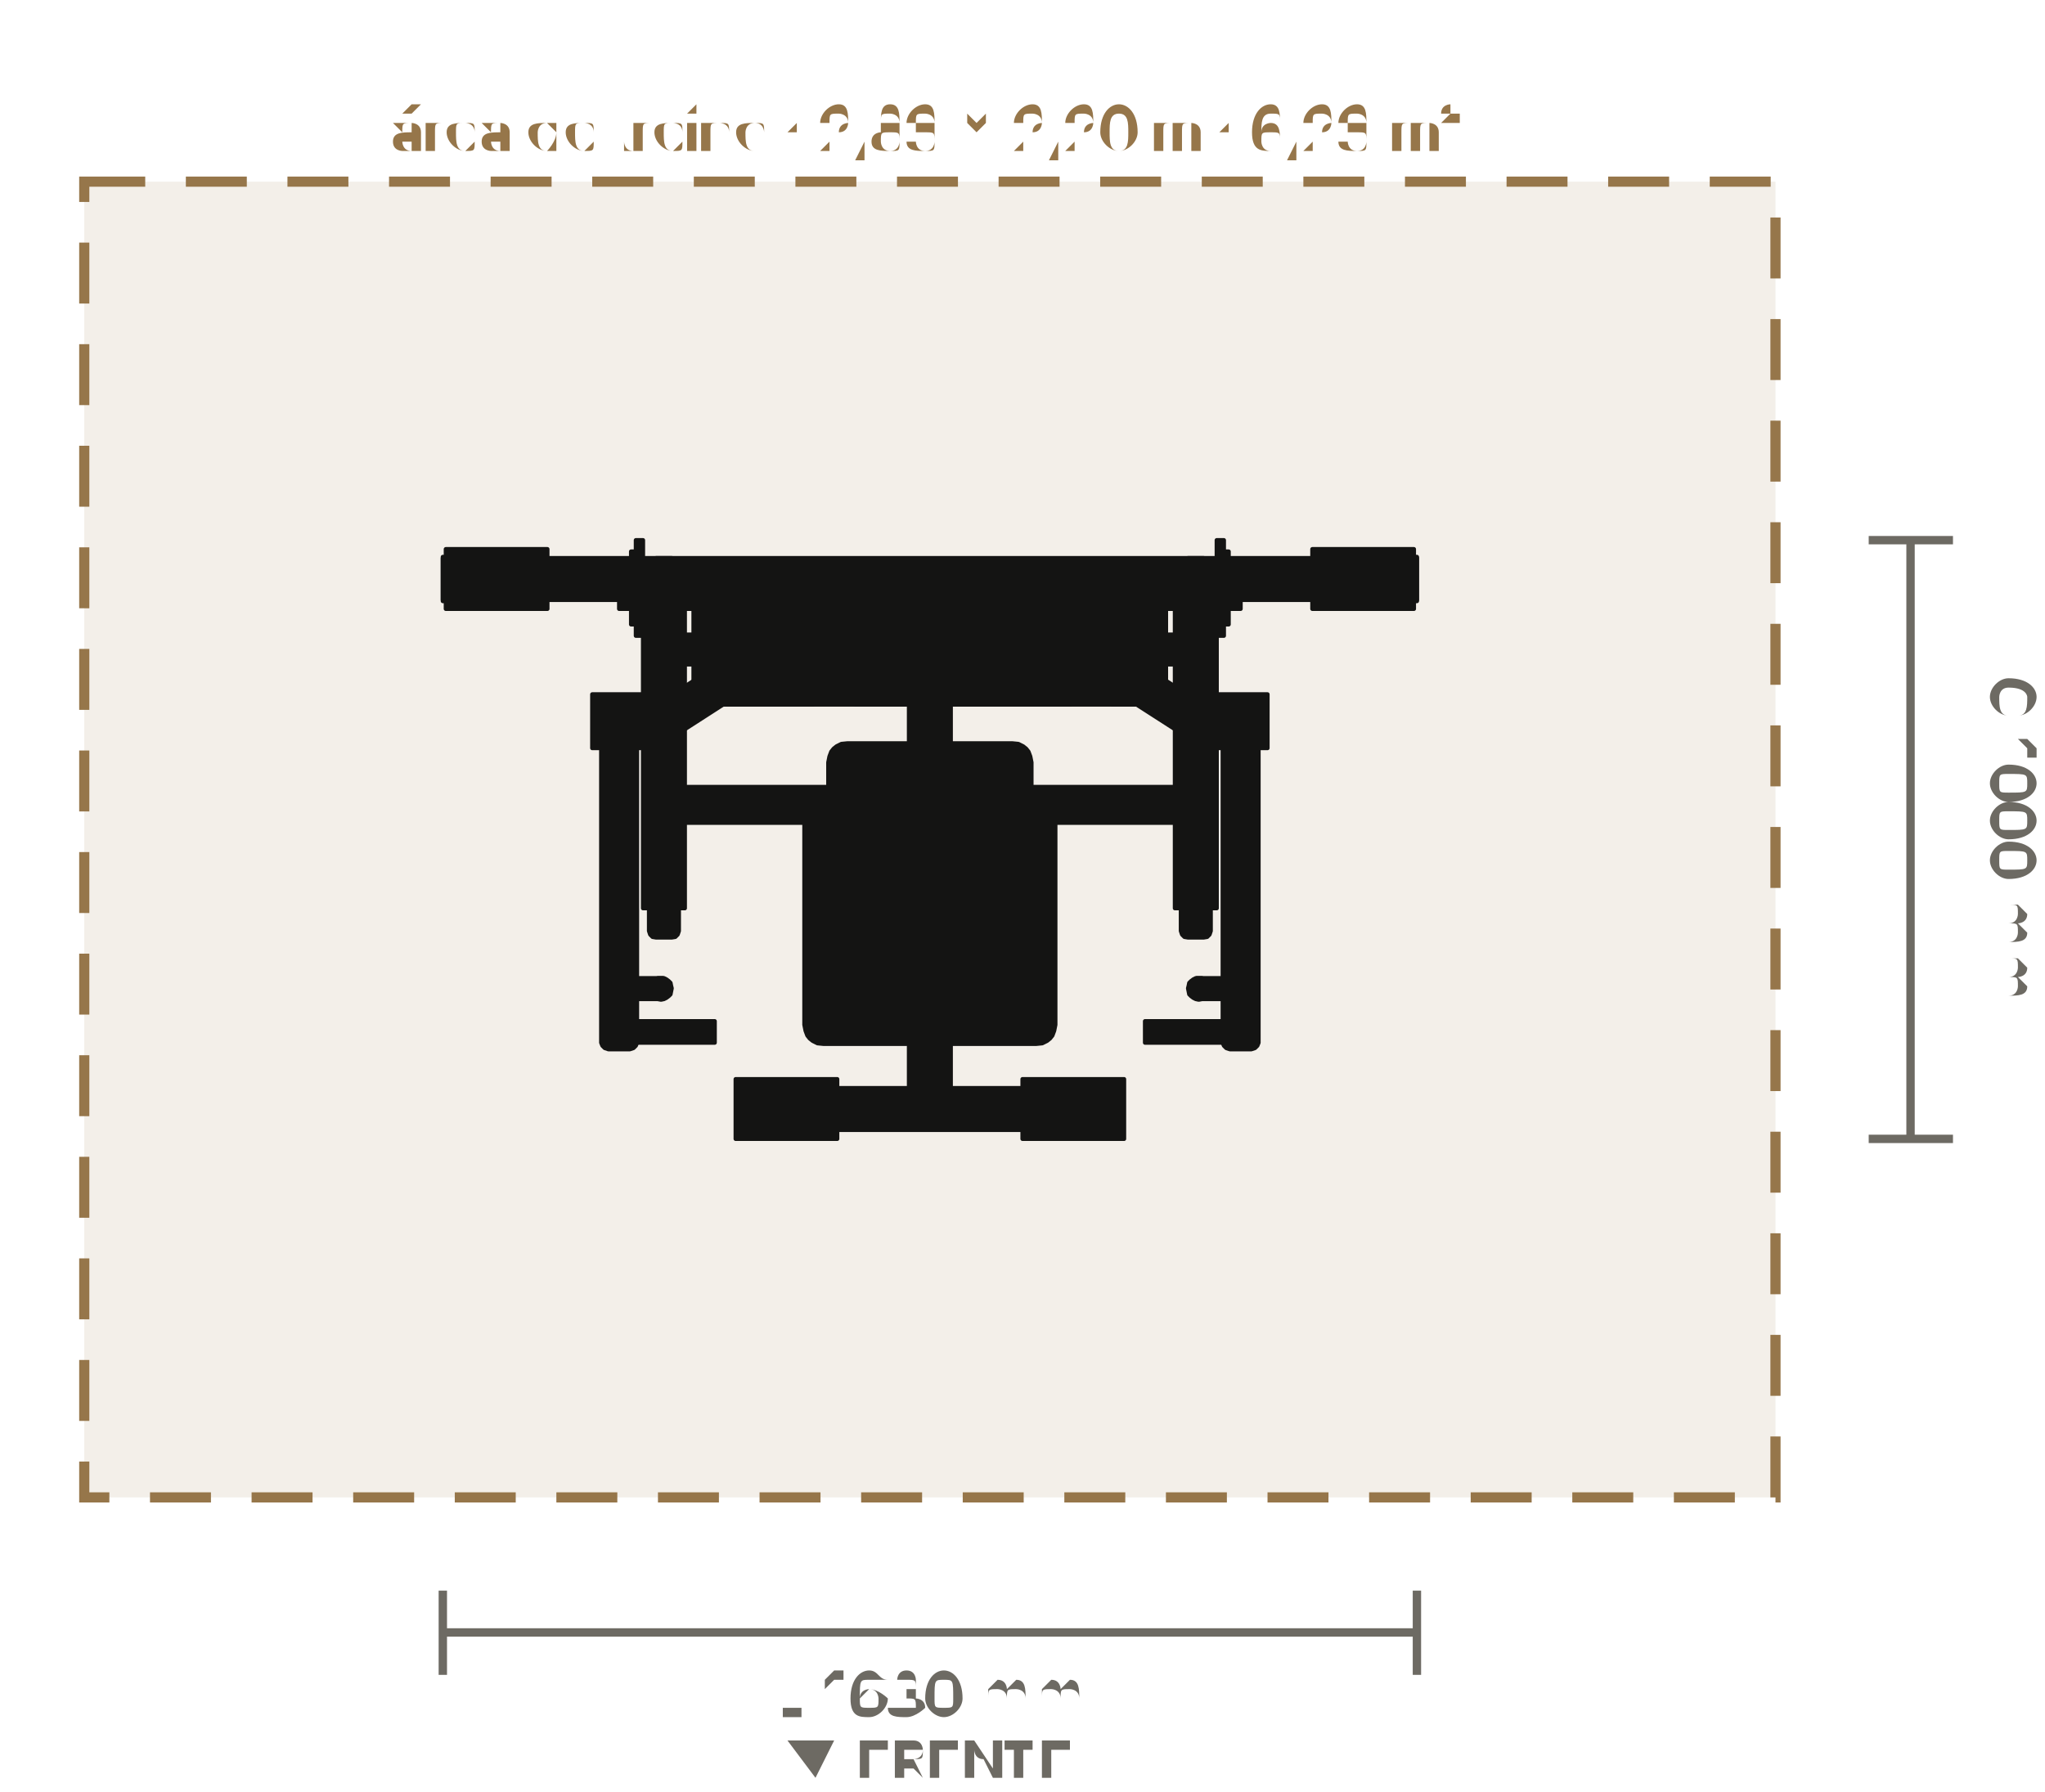
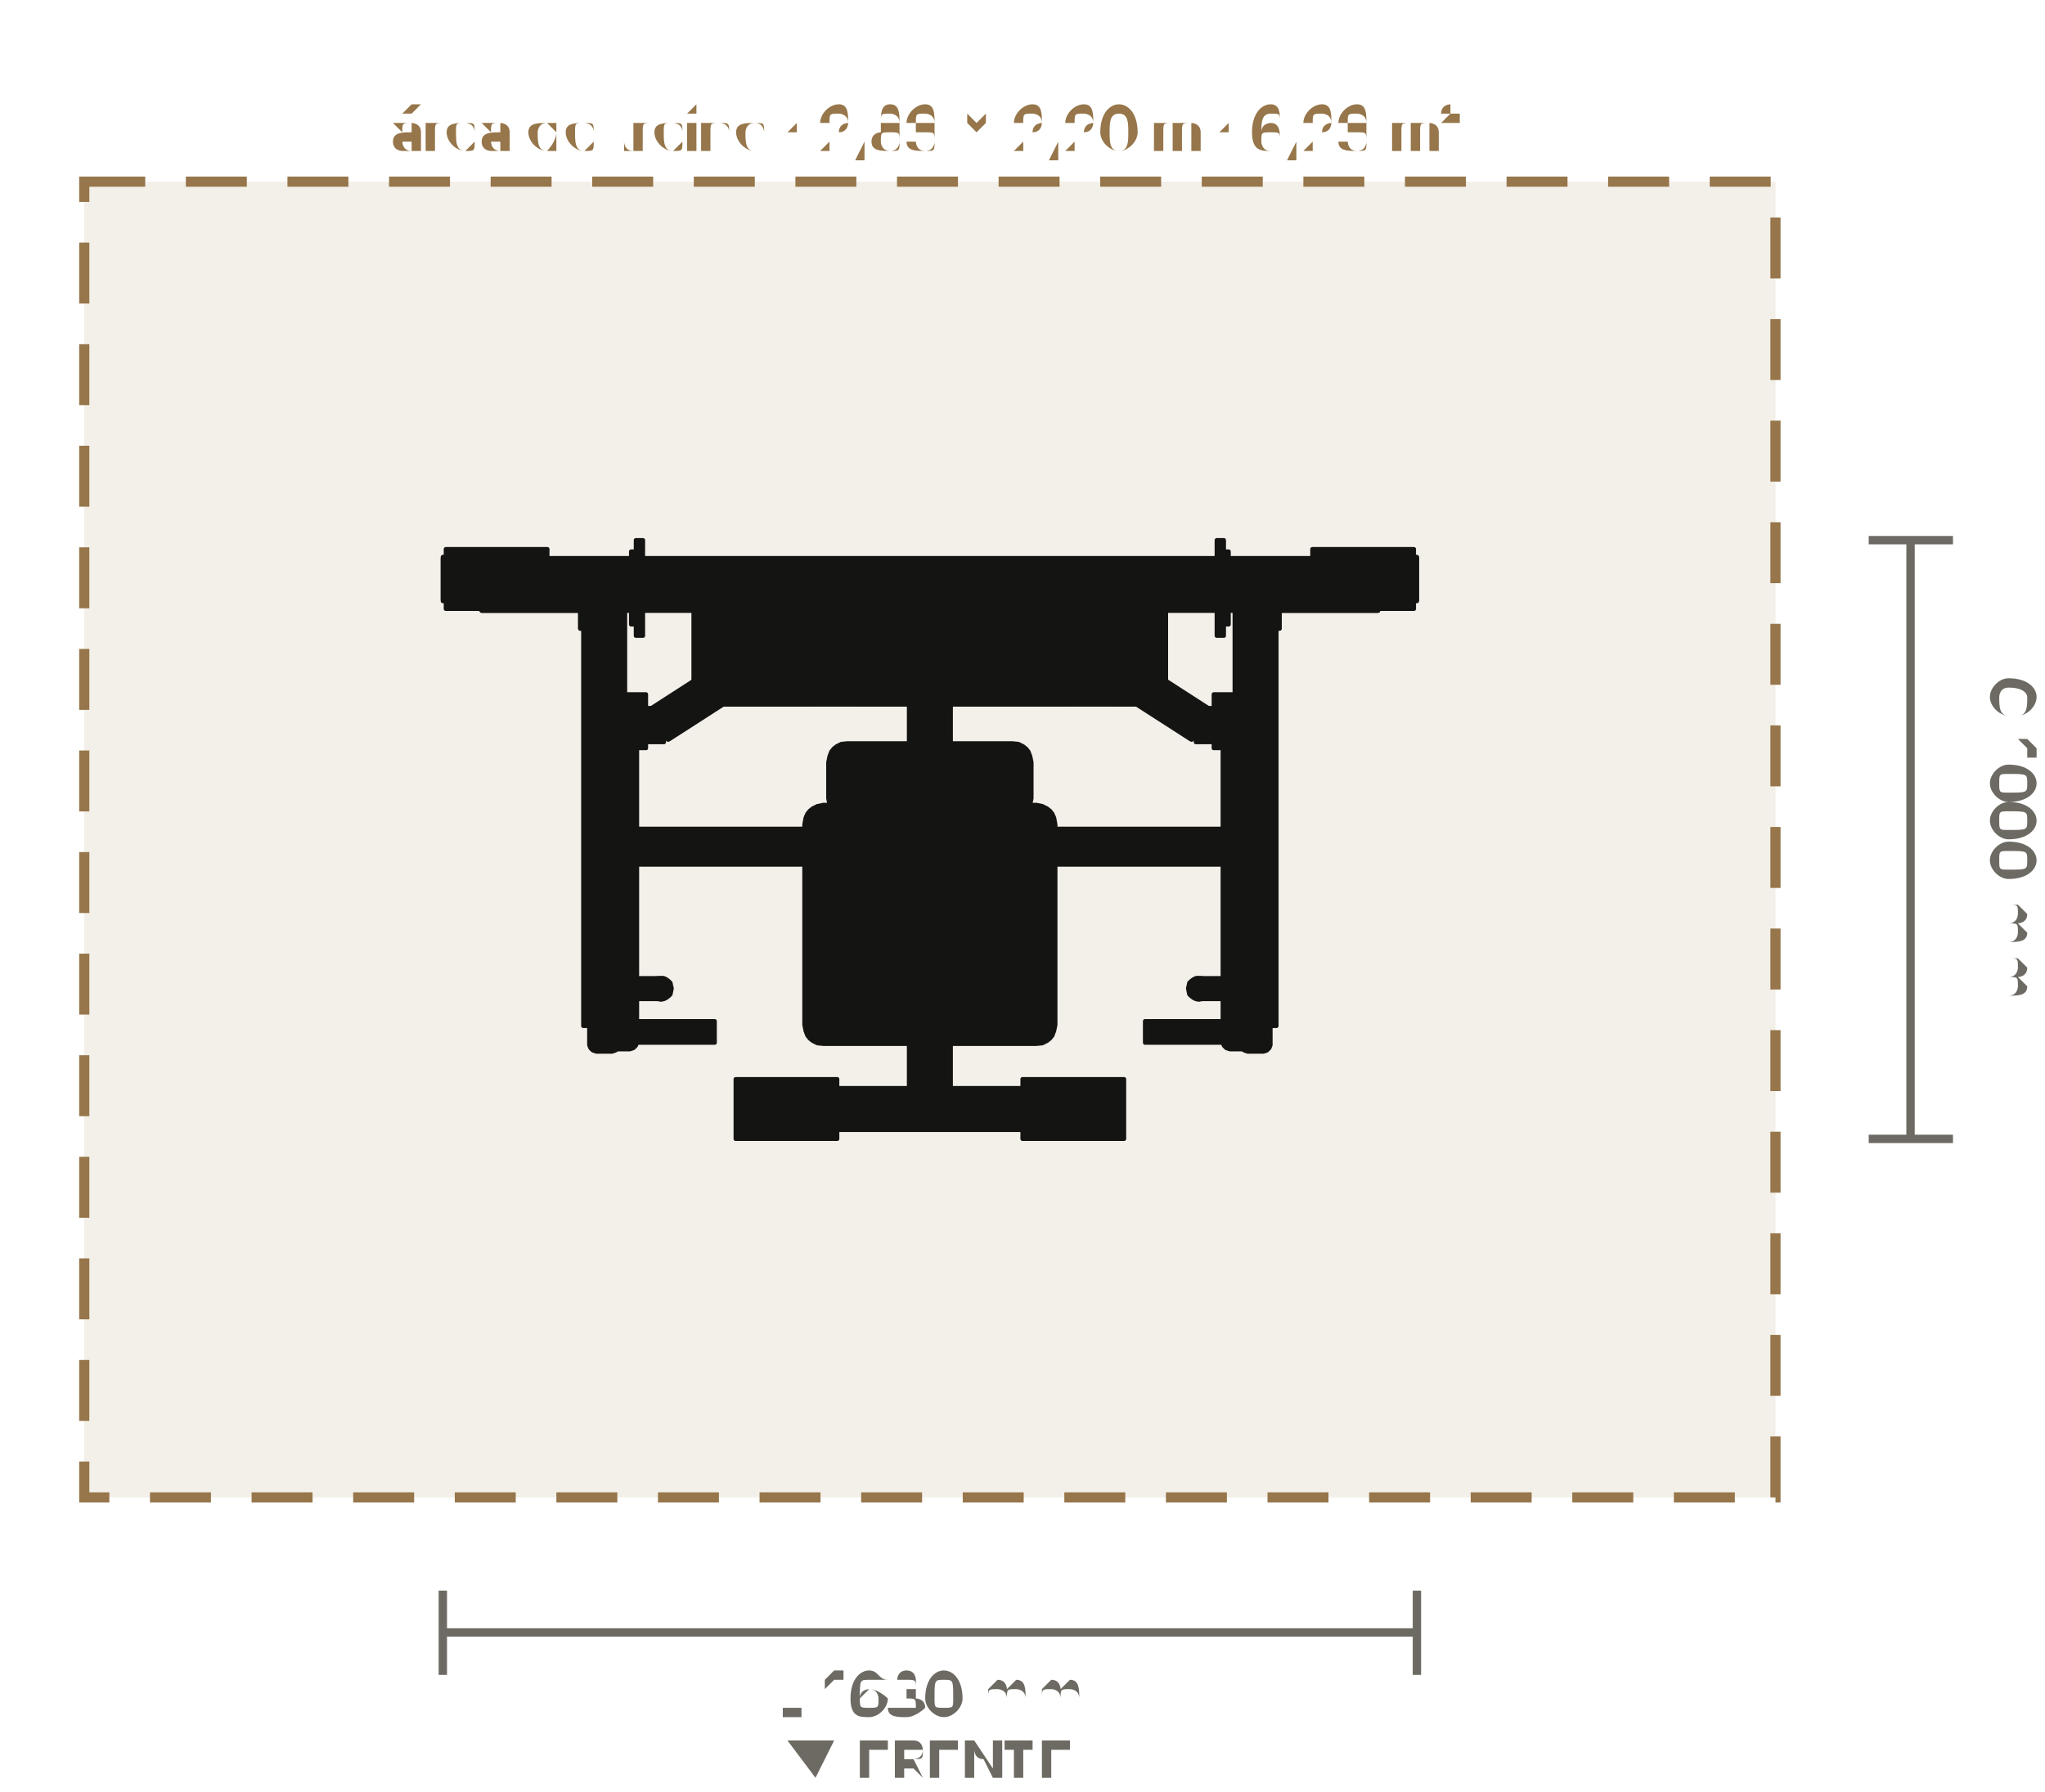
<svg xmlns="http://www.w3.org/2000/svg" viewBox="-1.556 -1.405 3.422 2.998" role="img" aria-label="Planta do Supino Declinado Iso-Lateral (LD-B027): 1630 × 1002 mm, com 60 cm de área de treino em volta" data-equipment="LD-B027" data-unit="m">
  <rect class="eq-zone" x="-1.415" y="-1.101" width="2.83" height="2.202" style="fill:#96764a;fill-opacity:.12;stroke:#96764a;stroke-width:0.017;stroke-dasharray:0.102 0.068" />
  <text class="eq-zone-label" x="0" y="-1.152" style="font-family:Barlow,Inter,Arial,sans-serif;font-size:0.097px;fill:#96764a;text-anchor:middle">área de treino · 2,83 × 2,20 m · 6,23 m²</text>
  <g class="eq-parts">
    <polygon class="eq-part" points="-0.815,-0.471 0.815,-0.471 0.815,-0.401 -0.815,-0.401" style="fill:#141413;stroke:#141413;stroke-width:0.007;stroke-linejoin:round" />
    <polygon class="eq-part" points="-0.035,-0.436 0.035,-0.436 0.035,0.451 -0.035,0.451" style="fill:#141413;stroke:#141413;stroke-width:0.007;stroke-linejoin:round" />
    <polygon class="eq-part" points="-0.3,0.416 0.3,0.416 0.3,0.486 -0.3,0.486" style="fill:#141413;stroke:#141413;stroke-width:0.007;stroke-linejoin:round" />
    <polygon class="eq-part" points="-0.81,-0.486 -0.64,-0.486 -0.64,-0.386 -0.81,-0.386" style="fill:#141413;stroke:#141413;stroke-width:0.007;stroke-linejoin:round" />
    <polygon class="eq-part" points="-0.791,-0.436 -0.791,-0.439 -0.789,-0.442 -0.788,-0.444 -0.785,-0.446 -0.783,-0.447 -0.78,-0.447 -0.777,-0.447 -0.774,-0.446 -0.772,-0.444 -0.77,-0.442 -0.769,-0.439 -0.769,-0.436 -0.769,-0.433 -0.77,-0.43 -0.772,-0.428 -0.774,-0.426 -0.777,-0.425 -0.78,-0.425 -0.783,-0.425 -0.785,-0.426 -0.788,-0.428 -0.789,-0.43 -0.791,-0.433" style="fill:#141413;stroke:#141413;stroke-width:0.007;stroke-linejoin:round" />
    <polygon class="eq-part" points="-0.681,-0.436 -0.681,-0.439 -0.679,-0.442 -0.678,-0.444 -0.675,-0.446 -0.673,-0.447 -0.67,-0.447 -0.667,-0.447 -0.664,-0.446 -0.662,-0.444 -0.66,-0.442 -0.659,-0.439 -0.659,-0.436 -0.659,-0.433 -0.66,-0.43 -0.662,-0.428 -0.664,-0.426 -0.667,-0.425 -0.67,-0.425 -0.673,-0.425 -0.675,-0.426 -0.678,-0.428 -0.679,-0.43 -0.681,-0.433" style="fill:#141413;stroke:#141413;stroke-width:0.007;stroke-linejoin:round" />
    <polygon class="eq-part" points="-0.325,0.401 -0.155,0.401 -0.155,0.501 -0.325,0.501" style="fill:#141413;stroke:#141413;stroke-width:0.007;stroke-linejoin:round" />
    <polygon class="eq-part" points="-0.306,0.451 -0.306,0.448 -0.304,0.446 -0.303,0.443 -0.3,0.441 -0.298,0.44 -0.295,0.44 -0.292,0.44 -0.289,0.441 -0.287,0.443 -0.285,0.446 -0.284,0.448 -0.284,0.451 -0.284,0.454 -0.285,0.457 -0.287,0.459 -0.289,0.461 -0.292,0.462 -0.295,0.462 -0.298,0.462 -0.3,0.461 -0.303,0.459 -0.304,0.457 -0.306,0.454" style="fill:#141413;stroke:#141413;stroke-width:0.007;stroke-linejoin:round" />
    <polygon class="eq-part" points="-0.196,0.451 -0.196,0.448 -0.195,0.446 -0.193,0.443 -0.191,0.441 -0.188,0.44 -0.185,0.44 -0.182,0.44 -0.179,0.441 -0.177,0.443 -0.175,0.446 -0.174,0.448 -0.174,0.451 -0.174,0.454 -0.175,0.457 -0.177,0.459 -0.179,0.461 -0.182,0.462 -0.185,0.462 -0.188,0.462 -0.191,0.461 -0.193,0.459 -0.195,0.457 -0.196,0.454" style="fill:#141413;stroke:#141413;stroke-width:0.007;stroke-linejoin:round" />
    <polygon class="eq-part" points="-0.815,-0.473 -0.803,-0.473 -0.803,-0.399 -0.815,-0.399" style="fill:#141413;stroke:#141413;stroke-width:0.007;stroke-linejoin:round" />
    <polygon class="eq-part" points="-0.3,0.414 -0.288,0.414 -0.288,0.488 -0.3,0.488" style="fill:#141413;stroke:#141413;stroke-width:0.007;stroke-linejoin:round" />
    <polygon class="eq-part" points="0.64,-0.486 0.81,-0.486 0.81,-0.386 0.64,-0.386" style="fill:#141413;stroke:#141413;stroke-width:0.007;stroke-linejoin:round" />
    <polygon class="eq-part" points="0.659,-0.436 0.659,-0.439 0.66,-0.442 0.662,-0.444 0.664,-0.446 0.667,-0.447 0.67,-0.447 0.673,-0.447 0.675,-0.446 0.678,-0.444 0.679,-0.442 0.681,-0.439 0.681,-0.436 0.681,-0.433 0.679,-0.43 0.678,-0.428 0.675,-0.426 0.673,-0.425 0.67,-0.425 0.667,-0.425 0.664,-0.426 0.662,-0.428 0.66,-0.43 0.659,-0.433" style="fill:#141413;stroke:#141413;stroke-width:0.007;stroke-linejoin:round" />
    <polygon class="eq-part" points="0.769,-0.436 0.769,-0.439 0.77,-0.442 0.772,-0.444 0.774,-0.446 0.777,-0.447 0.78,-0.447 0.783,-0.447 0.785,-0.446 0.788,-0.444 0.789,-0.442 0.791,-0.439 0.791,-0.436 0.791,-0.433 0.789,-0.43 0.788,-0.428 0.785,-0.426 0.783,-0.425 0.78,-0.425 0.777,-0.425 0.774,-0.426 0.772,-0.428 0.77,-0.43 0.769,-0.433" style="fill:#141413;stroke:#141413;stroke-width:0.007;stroke-linejoin:round" />
    <polygon class="eq-part" points="0.155,0.401 0.325,0.401 0.325,0.501 0.155,0.501" style="fill:#141413;stroke:#141413;stroke-width:0.007;stroke-linejoin:round" />
    <polygon class="eq-part" points="0.174,0.451 0.174,0.448 0.175,0.446 0.177,0.443 0.179,0.441 0.182,0.44 0.185,0.44 0.188,0.44 0.191,0.441 0.193,0.443 0.195,0.446 0.196,0.448 0.196,0.451 0.196,0.454 0.195,0.457 0.193,0.459 0.191,0.461 0.188,0.462 0.185,0.462 0.182,0.462 0.179,0.461 0.177,0.459 0.175,0.457 0.174,0.454" style="fill:#141413;stroke:#141413;stroke-width:0.007;stroke-linejoin:round" />
    <polygon class="eq-part" points="0.284,0.451 0.284,0.448 0.285,0.446 0.287,0.443 0.289,0.441 0.292,0.44 0.295,0.44 0.298,0.44 0.3,0.441 0.303,0.443 0.304,0.446 0.306,0.448 0.306,0.451 0.306,0.454 0.304,0.457 0.303,0.459 0.3,0.461 0.298,0.462 0.295,0.462 0.292,0.462 0.289,0.461 0.287,0.459 0.285,0.457 0.284,0.454" style="fill:#141413;stroke:#141413;stroke-width:0.007;stroke-linejoin:round" />
    <polygon class="eq-part" points="0.803,-0.473 0.815,-0.473 0.815,-0.399 0.803,-0.399" style="fill:#141413;stroke:#141413;stroke-width:0.007;stroke-linejoin:round" />
    <polygon class="eq-part" points="0.288,0.414 0.3,0.414 0.3,0.488 0.288,0.488" style="fill:#141413;stroke:#141413;stroke-width:0.007;stroke-linejoin:round" />
    <polygon class="eq-part" points="-0.395,-0.466 -0.365,-0.466 -0.365,-0.226 -0.395,-0.226" style="fill:#141413;stroke:#141413;stroke-width:0.007;stroke-linejoin:round" />
    <polygon class="eq-part" points="-0.065,-0.466 -0.035,-0.466 -0.035,-0.226 -0.065,-0.226" style="fill:#141413;stroke:#141413;stroke-width:0.007;stroke-linejoin:round" />
    <polygon class="eq-part" points="-0.395,-0.466 -0.035,-0.466 -0.035,-0.226 -0.395,-0.226" style="fill:#141413;stroke:#141413;stroke-width:0.007;stroke-linejoin:round" />
    <polygon class="eq-part" points="-0.395,-0.466 -0.035,-0.466 -0.035,-0.226 -0.395,-0.226" style="fill:#141413;stroke:#141413;stroke-width:0.007;stroke-linejoin:round" />
    <polygon class="eq-part" points="-0.395,-0.238 -0.195,-0.238 -0.195,-0.226 -0.395,-0.226" style="fill:#141413;stroke:#141413;stroke-width:0.007;stroke-linejoin:round" />
    <polygon class="eq-part" points="-0.125,-0.238 -0.035,-0.238 -0.035,-0.226 -0.125,-0.226" style="fill:#141413;stroke:#141413;stroke-width:0.007;stroke-linejoin:round" />
    <polygon class="eq-part" points="-0.305,-0.346 -0.305,-0.349 -0.304,-0.351 -0.302,-0.353 -0.3,-0.355 -0.298,-0.356 -0.295,-0.356 -0.292,-0.356 -0.29,-0.355 -0.288,-0.353 -0.286,-0.351 -0.285,-0.349 -0.285,-0.346 -0.285,-0.343 -0.286,-0.341 -0.288,-0.339 -0.29,-0.337 -0.292,-0.336 -0.295,-0.336 -0.298,-0.336 -0.3,-0.337 -0.302,-0.339 -0.304,-0.341 -0.305,-0.343" style="fill:#141413;stroke:#141413;stroke-width:0.007;stroke-linejoin:round" />
    <polygon class="eq-part" points="-0.145,-0.346 -0.145,-0.349 -0.144,-0.351 -0.142,-0.353 -0.14,-0.355 -0.138,-0.356 -0.135,-0.356 -0.132,-0.356 -0.13,-0.355 -0.128,-0.353 -0.126,-0.351 -0.125,-0.349 -0.125,-0.346 -0.125,-0.343 -0.126,-0.341 -0.128,-0.339 -0.13,-0.337 -0.132,-0.336 -0.135,-0.336 -0.138,-0.336 -0.14,-0.337 -0.142,-0.339 -0.144,-0.341 -0.145,-0.343" style="fill:#141413;stroke:#141413;stroke-width:0.007;stroke-linejoin:round" />
    <polygon class="eq-part" points="-0.345,-0.426 -0.085,-0.426 -0.085,-0.266 -0.345,-0.266" style="fill:#141413;stroke:#141413;stroke-width:0.007;stroke-linejoin:round" />
    <polygon class="eq-part" points="-0.345,-0.426 -0.085,-0.426 -0.085,-0.266 -0.345,-0.266" style="fill:#141413;stroke:#141413;stroke-width:0.007;stroke-linejoin:round" />
    <polygon class="eq-part" points="-0.219,-0.346 -0.219,-0.347 -0.218,-0.348 -0.218,-0.349 -0.217,-0.349 -0.216,-0.35 -0.215,-0.35 -0.214,-0.35 -0.213,-0.349 -0.212,-0.349 -0.211,-0.348 -0.211,-0.347 -0.211,-0.346 -0.211,-0.345 -0.211,-0.344 -0.212,-0.343 -0.213,-0.343 -0.214,-0.342 -0.215,-0.342 -0.216,-0.342 -0.217,-0.343 -0.218,-0.343 -0.218,-0.344 -0.219,-0.345" style="fill:#141413;stroke:#141413;stroke-width:0.007;stroke-linejoin:round" />
    <polygon class="eq-part" points="-0.335,-0.411 -0.095,-0.411 -0.095,-0.281 -0.335,-0.281" style="fill:#141413;stroke:#141413;stroke-width:0.007;stroke-linejoin:round" />
    <polygon class="eq-part" points="-0.335,-0.411 -0.095,-0.411 -0.095,-0.281 -0.335,-0.281" style="fill:#141413;stroke:#141413;stroke-width:0.007;stroke-linejoin:round" />
    <polygon class="eq-part" points="-0.335,-0.411 -0.095,-0.411 -0.095,-0.281 -0.335,-0.281" style="fill:#141413;stroke:#141413;stroke-width:0.007;stroke-linejoin:round" />
    <polygon class="eq-part" points="-0.335,-0.411 -0.095,-0.411 -0.095,-0.281 -0.335,-0.281" style="fill:#141413;stroke:#141413;stroke-width:0.007;stroke-linejoin:round" />
    <polygon class="eq-part" points="-0.335,-0.411 -0.095,-0.411 -0.095,-0.281 -0.335,-0.281" style="fill:#141413;stroke:#141413;stroke-width:0.007;stroke-linejoin:round" />
    <polygon class="eq-part" points="-0.335,-0.411 -0.095,-0.411 -0.095,-0.281 -0.335,-0.281" style="fill:#141413;stroke:#141413;stroke-width:0.007;stroke-linejoin:round" />
    <polygon class="eq-part" points="-0.335,-0.411 -0.095,-0.411 -0.095,-0.281 -0.335,-0.281" style="fill:#141413;stroke:#141413;stroke-width:0.007;stroke-linejoin:round" />
    <polygon class="eq-part" points="-0.335,-0.411 -0.095,-0.411 -0.095,-0.281 -0.335,-0.281" style="fill:#141413;stroke:#141413;stroke-width:0.007;stroke-linejoin:round" />
    <polygon class="eq-part" points="-0.335,-0.411 -0.095,-0.411 -0.095,-0.281 -0.335,-0.281" style="fill:#141413;stroke:#141413;stroke-width:0.007;stroke-linejoin:round" />
    <polygon class="eq-part" points="-0.221,-0.346 -0.221,-0.347 -0.22,-0.349 -0.219,-0.35 -0.218,-0.351 -0.217,-0.352 -0.215,-0.352 -0.213,-0.352 -0.212,-0.351 -0.211,-0.35 -0.21,-0.349 -0.209,-0.347 -0.209,-0.346 -0.209,-0.344 -0.21,-0.343 -0.211,-0.342 -0.212,-0.341 -0.213,-0.34 -0.215,-0.34 -0.217,-0.34 -0.218,-0.341 -0.219,-0.342 -0.22,-0.343 -0.221,-0.344" style="fill:#141413;stroke:#141413;stroke-width:0.007;stroke-linejoin:round" />
    <polygon class="eq-part" points="-0.221,-0.301 -0.209,-0.301 -0.209,-0.231 -0.221,-0.231" style="fill:#141413;stroke:#141413;stroke-width:0.007;stroke-linejoin:round" />
    <polygon class="eq-part" points="-0.365,-0.466 -0.065,-0.466 -0.065,-0.454 -0.365,-0.454" style="fill:#141413;stroke:#141413;stroke-width:0.007;stroke-linejoin:round" />
    <polygon class="eq-part" points="0.035,-0.466 0.065,-0.466 0.065,-0.226 0.035,-0.226" style="fill:#141413;stroke:#141413;stroke-width:0.007;stroke-linejoin:round" />
    <polygon class="eq-part" points="0.365,-0.466 0.395,-0.466 0.395,-0.226 0.365,-0.226" style="fill:#141413;stroke:#141413;stroke-width:0.007;stroke-linejoin:round" />
    <polygon class="eq-part" points="0.035,-0.466 0.395,-0.466 0.395,-0.226 0.035,-0.226" style="fill:#141413;stroke:#141413;stroke-width:0.007;stroke-linejoin:round" />
    <polygon class="eq-part" points="0.035,-0.466 0.395,-0.466 0.395,-0.226 0.035,-0.226" style="fill:#141413;stroke:#141413;stroke-width:0.007;stroke-linejoin:round" />
    <polygon class="eq-part" points="0.035,-0.238 0.235,-0.238 0.235,-0.226 0.035,-0.226" style="fill:#141413;stroke:#141413;stroke-width:0.007;stroke-linejoin:round" />
    <polygon class="eq-part" points="0.305,-0.238 0.395,-0.238 0.395,-0.226 0.305,-0.226" style="fill:#141413;stroke:#141413;stroke-width:0.007;stroke-linejoin:round" />
    <polygon class="eq-part" points="0.125,-0.346 0.125,-0.349 0.126,-0.351 0.128,-0.353 0.13,-0.355 0.132,-0.356 0.135,-0.356 0.138,-0.356 0.14,-0.355 0.142,-0.353 0.144,-0.351 0.145,-0.349 0.145,-0.346 0.145,-0.343 0.144,-0.341 0.142,-0.339 0.14,-0.337 0.138,-0.336 0.135,-0.336 0.132,-0.336 0.13,-0.337 0.128,-0.339 0.126,-0.341 0.125,-0.343" style="fill:#141413;stroke:#141413;stroke-width:0.007;stroke-linejoin:round" />
    <polygon class="eq-part" points="0.285,-0.346 0.285,-0.349 0.286,-0.351 0.288,-0.353 0.29,-0.355 0.292,-0.356 0.295,-0.356 0.298,-0.356 0.3,-0.355 0.302,-0.353 0.304,-0.351 0.305,-0.349 0.305,-0.346 0.305,-0.343 0.304,-0.341 0.302,-0.339 0.3,-0.337 0.298,-0.336 0.295,-0.336 0.292,-0.336 0.29,-0.337 0.288,-0.339 0.286,-0.341 0.285,-0.343" style="fill:#141413;stroke:#141413;stroke-width:0.007;stroke-linejoin:round" />
    <polygon class="eq-part" points="0.085,-0.426 0.345,-0.426 0.345,-0.266 0.085,-0.266" style="fill:#141413;stroke:#141413;stroke-width:0.007;stroke-linejoin:round" />
    <polygon class="eq-part" points="0.085,-0.426 0.345,-0.426 0.345,-0.266 0.085,-0.266" style="fill:#141413;stroke:#141413;stroke-width:0.007;stroke-linejoin:round" />
    <polygon class="eq-part" points="0.211,-0.346 0.211,-0.347 0.211,-0.348 0.212,-0.349 0.213,-0.349 0.214,-0.35 0.215,-0.35 0.216,-0.35 0.217,-0.349 0.218,-0.349 0.218,-0.348 0.219,-0.347 0.219,-0.346 0.219,-0.345 0.218,-0.344 0.218,-0.343 0.217,-0.343 0.216,-0.342 0.215,-0.342 0.214,-0.342 0.213,-0.343 0.212,-0.343 0.211,-0.344 0.211,-0.345" style="fill:#141413;stroke:#141413;stroke-width:0.007;stroke-linejoin:round" />
    <polygon class="eq-part" points="0.095,-0.411 0.335,-0.411 0.335,-0.281 0.095,-0.281" style="fill:#141413;stroke:#141413;stroke-width:0.007;stroke-linejoin:round" />
    <polygon class="eq-part" points="0.095,-0.411 0.335,-0.411 0.335,-0.281 0.095,-0.281" style="fill:#141413;stroke:#141413;stroke-width:0.007;stroke-linejoin:round" />
    <polygon class="eq-part" points="0.095,-0.411 0.335,-0.411 0.335,-0.281 0.095,-0.281" style="fill:#141413;stroke:#141413;stroke-width:0.007;stroke-linejoin:round" />
    <polygon class="eq-part" points="0.095,-0.411 0.335,-0.411 0.335,-0.281 0.095,-0.281" style="fill:#141413;stroke:#141413;stroke-width:0.007;stroke-linejoin:round" />
    <polygon class="eq-part" points="0.095,-0.411 0.335,-0.411 0.335,-0.281 0.095,-0.281" style="fill:#141413;stroke:#141413;stroke-width:0.007;stroke-linejoin:round" />
    <polygon class="eq-part" points="0.095,-0.411 0.335,-0.411 0.335,-0.281 0.095,-0.281" style="fill:#141413;stroke:#141413;stroke-width:0.007;stroke-linejoin:round" />
    <polygon class="eq-part" points="0.095,-0.411 0.335,-0.411 0.335,-0.281 0.095,-0.281" style="fill:#141413;stroke:#141413;stroke-width:0.007;stroke-linejoin:round" />
    <polygon class="eq-part" points="0.095,-0.411 0.335,-0.411 0.335,-0.281 0.095,-0.281" style="fill:#141413;stroke:#141413;stroke-width:0.007;stroke-linejoin:round" />
    <polygon class="eq-part" points="0.095,-0.411 0.335,-0.411 0.335,-0.281 0.095,-0.281" style="fill:#141413;stroke:#141413;stroke-width:0.007;stroke-linejoin:round" />
    <polygon class="eq-part" points="0.209,-0.346 0.209,-0.347 0.21,-0.349 0.211,-0.35 0.212,-0.351 0.213,-0.352 0.215,-0.352 0.217,-0.352 0.218,-0.351 0.219,-0.35 0.22,-0.349 0.221,-0.347 0.221,-0.346 0.221,-0.344 0.22,-0.343 0.219,-0.342 0.218,-0.341 0.217,-0.34 0.215,-0.34 0.213,-0.34 0.212,-0.341 0.211,-0.342 0.21,-0.343 0.209,-0.344" style="fill:#141413;stroke:#141413;stroke-width:0.007;stroke-linejoin:round" />
    <polygon class="eq-part" points="0.209,-0.301 0.221,-0.301 0.221,-0.231 0.209,-0.231" style="fill:#141413;stroke:#141413;stroke-width:0.007;stroke-linejoin:round" />
    <polygon class="eq-part" points="0.065,-0.466 0.365,-0.466 0.365,-0.454 0.065,-0.454" style="fill:#141413;stroke:#141413;stroke-width:0.007;stroke-linejoin:round" />
    <polygon class="eq-part" points="-0.035,0.119 -0.035,0.116 -0.033,0.113 -0.032,0.111 -0.029,0.109 -0.026,0.108 -0.023,0.107 0.023,0.107 0.026,0.108 0.029,0.109 0.032,0.111 0.033,0.113 0.035,0.116 0.035,0.119 0.035,0.165 0.035,0.168 0.033,0.171 0.032,0.174 0.029,0.176 0.026,0.177 0.023,0.177 -0.023,0.177 -0.026,0.177 -0.029,0.176 -0.032,0.174 -0.033,0.171 -0.035,0.168 -0.035,0.165" style="fill:#141413;stroke:#141413;stroke-width:0.007;stroke-linejoin:round" />
    <polygon class="eq-part" points="0.035,0.12 0.047,0.12 0.047,0.165 0.035,0.165" style="fill:#141413;stroke:#141413;stroke-width:0.007;stroke-linejoin:round" />
    <polygon class="eq-part" points="0.033,0.142 0.033,0.141 0.033,0.139 0.033,0.137 0.034,0.136 0.034,0.136 0.035,0.135 0.115,0.135 0.116,0.136 0.116,0.136 0.117,0.137 0.117,0.139 0.117,0.141 0.117,0.142 0.117,0.144 0.117,0.146 0.117,0.147 0.116,0.148 0.116,0.149 0.115,0.149 0.035,0.149 0.034,0.149 0.034,0.148 0.033,0.147 0.033,0.146 0.033,0.144" style="fill:#141413;stroke:#141413;stroke-width:0.007;stroke-linejoin:round" />
    <polygon class="eq-part" points="-0.21,-0.025 -0.208,-0.036 -0.205,-0.043 -0.201,-0.048 -0.196,-0.052 -0.188,-0.056 -0.178,-0.058 0.178,-0.058 0.188,-0.056 0.196,-0.052 0.201,-0.048 0.205,-0.043 0.208,-0.036 0.21,-0.025 0.21,0.31 0.208,0.32 0.205,0.328 0.201,0.333 0.196,0.337 0.188,0.341 0.178,0.342 -0.178,0.342 -0.188,0.341 -0.196,0.337 -0.201,0.333 -0.205,0.328 -0.208,0.32 -0.21,0.31" style="fill:#141413;stroke:#141413;stroke-width:0.007;stroke-linejoin:round" />
    <polygon class="eq-part" points="-0.17,-0.129 -0.168,-0.139 -0.165,-0.147 -0.161,-0.152 -0.156,-0.156 -0.148,-0.16 -0.138,-0.161 0.138,-0.161 0.148,-0.16 0.156,-0.156 0.161,-0.152 0.165,-0.147 0.168,-0.139 0.17,-0.129 0.17,-0.069 0.168,-0.059 0.165,-0.051 0.161,-0.047 0.156,-0.043 0.148,-0.039 0.138,-0.037 -0.138,-0.037 -0.148,-0.039 -0.156,-0.043 -0.161,-0.047 -0.165,-0.051 -0.168,-0.059 -0.17,-0.069" style="fill:#141413;stroke:#141413;stroke-width:0.007;stroke-linejoin:round" />
    <polygon class="eq-part" points="-0.03,-0.194 -0.028,-0.2 -0.024,-0.205 -0.018,-0.206 0.018,-0.206 0.024,-0.205 0.028,-0.2 0.03,-0.194 0.03,-0.12 0.028,-0.114 0.024,-0.109 0.018,-0.108 -0.018,-0.108 -0.024,-0.109 -0.028,-0.114 -0.03,-0.12" style="fill:#141413;stroke:#141413;stroke-width:0.007;stroke-linejoin:round" />
    <polygon class="eq-part" points="0.475,-0.243 0.565,-0.243 0.565,-0.153 0.475,-0.153" style="fill:#141413;stroke:#141413;stroke-width:0.007;stroke-linejoin:round" />
    <polygon class="eq-part" points="0.49,-0.208 0.492,-0.212 0.496,-0.215 0.502,-0.215 0.538,-0.215 0.544,-0.215 0.548,-0.212 0.55,-0.208 0.55,0.34 0.548,0.345 0.544,0.349 0.538,0.351 0.502,0.351 0.496,0.349 0.492,0.345 0.49,0.34" style="fill:#141413;stroke:#141413;stroke-width:0.007;stroke-linejoin:round" />
    <polygon class="eq-part" points="0.36,0.304 0.52,0.304 0.52,0.34 0.36,0.34" style="fill:#141413;stroke:#141413;stroke-width:0.007;stroke-linejoin:round" />
    <polygon class="eq-part" points="0.445,0.24 0.445,0.238 0.446,0.236 0.446,0.234 0.446,0.233 0.447,0.232 0.448,0.232 0.522,0.232 0.523,0.232 0.524,0.233 0.524,0.234 0.524,0.236 0.525,0.238 0.525,0.24 0.525,0.259 0.525,0.261 0.524,0.263 0.524,0.265 0.524,0.266 0.523,0.267 0.522,0.267 0.448,0.267 0.447,0.267 0.446,0.266 0.446,0.265 0.446,0.263 0.445,0.261 0.445,0.259" style="fill:#141413;stroke:#141413;stroke-width:0.007;stroke-linejoin:round" />
    <polygon class="eq-part" points="0.432,0.249 0.433,0.245 0.434,0.24 0.437,0.237 0.441,0.234 0.445,0.232 0.45,0.232 0.455,0.232 0.459,0.234 0.463,0.237 0.466,0.24 0.467,0.245 0.468,0.249 0.467,0.254 0.466,0.259 0.463,0.262 0.459,0.265 0.455,0.267 0.45,0.268 0.445,0.267 0.441,0.265 0.437,0.262 0.434,0.259 0.433,0.254" style="fill:#141413;stroke:#141413;stroke-width:0.007;stroke-linejoin:round" />
    <polygon class="eq-part" points="-0.565,-0.243 -0.475,-0.243 -0.475,-0.153 -0.565,-0.153" style="fill:#141413;stroke:#141413;stroke-width:0.007;stroke-linejoin:round" />
    <polygon class="eq-part" points="-0.55,-0.208 -0.548,-0.212 -0.544,-0.215 -0.538,-0.215 -0.502,-0.215 -0.496,-0.215 -0.492,-0.212 -0.49,-0.208 -0.49,0.34 -0.492,0.345 -0.496,0.349 -0.502,0.351 -0.538,0.351 -0.544,0.349 -0.548,0.345 -0.55,0.34" style="fill:#141413;stroke:#141413;stroke-width:0.007;stroke-linejoin:round" />
    <polygon class="eq-part" points="-0.52,0.304 -0.36,0.304 -0.36,0.34 -0.52,0.34" style="fill:#141413;stroke:#141413;stroke-width:0.007;stroke-linejoin:round" />
    <polygon class="eq-part" points="-0.525,0.24 -0.525,0.238 -0.524,0.236 -0.524,0.234 -0.524,0.233 -0.523,0.232 -0.522,0.232 -0.448,0.232 -0.447,0.232 -0.446,0.233 -0.446,0.234 -0.446,0.236 -0.445,0.238 -0.445,0.24 -0.445,0.259 -0.445,0.261 -0.446,0.263 -0.446,0.265 -0.446,0.266 -0.447,0.267 -0.448,0.267 -0.522,0.267 -0.523,0.267 -0.524,0.266 -0.524,0.265 -0.524,0.263 -0.525,0.261 -0.525,0.259" style="fill:#141413;stroke:#141413;stroke-width:0.007;stroke-linejoin:round" />
    <polygon class="eq-part" points="-0.468,0.249 -0.467,0.245 -0.466,0.24 -0.463,0.237 -0.459,0.234 -0.455,0.232 -0.45,0.232 -0.445,0.232 -0.441,0.234 -0.437,0.237 -0.434,0.24 -0.433,0.245 -0.432,0.249 -0.433,0.254 -0.434,0.259 -0.437,0.262 -0.441,0.265 -0.445,0.267 -0.45,0.268 -0.455,0.267 -0.459,0.265 -0.463,0.262 -0.466,0.259 -0.467,0.254" style="fill:#141413;stroke:#141413;stroke-width:0.007;stroke-linejoin:round" />
-     <polygon class="eq-part" points="0.42,-0.096 0.422,-0.102 0.426,-0.107 0.432,-0.108 0.458,-0.108 0.464,-0.107 0.468,-0.102 0.47,-0.096 0.47,0.153 0.468,0.159 0.464,0.163 0.458,0.164 0.432,0.164 0.426,0.163 0.422,0.159 0.42,0.153" style="fill:#141413;stroke:#141413;stroke-width:0.007;stroke-linejoin:round" />
-     <polygon class="eq-part" points="0.42,-0.459 0.422,-0.465 0.426,-0.469 0.432,-0.471 0.458,-0.471 0.464,-0.469 0.468,-0.465 0.47,-0.459 0.47,-0.28 0.468,-0.274 0.464,-0.27 0.458,-0.268 0.432,-0.268 0.426,-0.27 0.422,-0.274 0.42,-0.28" style="fill:#141413;stroke:#141413;stroke-width:0.007;stroke-linejoin:round" />
-     <polygon class="eq-part" points="0.42,-0.318 0.47,-0.318 0.47,-0.058 0.42,-0.058" style="fill:#141413;stroke:#141413;stroke-width:0.007;stroke-linejoin:round" />
-     <polygon class="eq-part" points="0.42,-0.368 0.47,-0.368 0.47,-0.008 0.42,-0.008" style="fill:#141413;stroke:#141413;stroke-width:0.007;stroke-linejoin:round" />
-     <polygon class="eq-part" points="0.41,-0.421 0.48,-0.421 0.48,0.115 0.41,0.115" style="fill:#141413;stroke:#141413;stroke-width:0.007;stroke-linejoin:round" />
-     <polygon class="eq-part" points="-0.47,-0.096 -0.468,-0.102 -0.464,-0.107 -0.458,-0.108 -0.432,-0.108 -0.426,-0.107 -0.422,-0.102 -0.42,-0.096 -0.42,0.153 -0.422,0.159 -0.426,0.163 -0.432,0.164 -0.458,0.164 -0.464,0.163 -0.468,0.159 -0.47,0.153" style="fill:#141413;stroke:#141413;stroke-width:0.007;stroke-linejoin:round" />
-     <polygon class="eq-part" points="-0.47,-0.459 -0.468,-0.465 -0.464,-0.469 -0.458,-0.471 -0.432,-0.471 -0.426,-0.469 -0.422,-0.465 -0.42,-0.459 -0.42,-0.28 -0.422,-0.274 -0.426,-0.27 -0.432,-0.268 -0.458,-0.268 -0.464,-0.27 -0.468,-0.274 -0.47,-0.28" style="fill:#141413;stroke:#141413;stroke-width:0.007;stroke-linejoin:round" />
-     <polygon class="eq-part" points="-0.47,-0.318 -0.42,-0.318 -0.42,-0.058 -0.47,-0.058" style="fill:#141413;stroke:#141413;stroke-width:0.007;stroke-linejoin:round" />
-     <polygon class="eq-part" points="-0.47,-0.368 -0.42,-0.368 -0.42,-0.008 -0.47,-0.008" style="fill:#141413;stroke:#141413;stroke-width:0.007;stroke-linejoin:round" />
-     <polygon class="eq-part" points="-0.48,-0.421 -0.41,-0.421 -0.41,0.115 -0.48,0.115" style="fill:#141413;stroke:#141413;stroke-width:0.007;stroke-linejoin:round" />
-     <polygon class="eq-part" points="-0.445,-0.088 0.445,-0.088 0.445,-0.028 -0.445,-0.028" style="fill:#141413;stroke:#141413;stroke-width:0.007;stroke-linejoin:round" />
-     <polygon class="eq-part" points="-0.445,-0.343 0.445,-0.343 0.445,-0.293 -0.445,-0.293" style="fill:#141413;stroke:#141413;stroke-width:0.007;stroke-linejoin:round" />
+     <polygon class="eq-part" points="0.52,-0.446 0.52,-0.449 0.522,-0.452 0.523,-0.455 0.526,-0.457 0.529,-0.458 0.532,-0.458 0.558,-0.458 0.561,-0.458 0.564,-0.457 0.567,-0.455 0.568,-0.452 0.57,-0.449 0.57,-0.446 0.57,-0.37 0.57,-0.367 0.568,-0.364 0.567,-0.362 0.564,-0.36 0.561,-0.359 0.558,-0.358 0.532,-0.358 0.529,-0.359 0.526,-0.36 0.523,-0.362 0.522,-0.364 0.52,-0.367 0.52,-0.37" style="fill:#141413;stroke:#141413;stroke-width:0.007;stroke-linejoin:round" />
+     <polygon class="eq-part" points="0.52,-0.175 0.522,-0.181 0.526,-0.185 0.532,-0.187 0.558,-0.187 0.564,-0.185 0.568,-0.181 0.57,-0.175 0.57,0.344 0.568,0.349 0.564,0.353 0.558,0.355 0.532,0.355 0.526,0.353 0.522,0.349 0.52,0.344" style="fill:#141413;stroke:#141413;stroke-width:0.007;stroke-linejoin:round" />
+     <polygon class="eq-part" points="0.52,-0.408 0.57,-0.408 0.57,0.012 0.52,0.012" style="fill:#141413;stroke:#141413;stroke-width:0.007;stroke-linejoin:round" />
+     <polygon class="eq-part" points="0.52,-0.408 0.57,-0.408 0.57,0.03 0.52,0.03" style="fill:#141413;stroke:#141413;stroke-width:0.007;stroke-linejoin:round" />
+     <polygon class="eq-part" points="0.52,-0.408 0.57,-0.408 0.57,-0.09 0.52,-0.09" style="fill:#141413;stroke:#141413;stroke-width:0.007;stroke-linejoin:round" />
+     <polygon class="eq-part" points="0.51,-0.408 0.58,-0.408 0.58,0.312 0.51,0.312" style="fill:#141413;stroke:#141413;stroke-width:0.007;stroke-linejoin:round" />
+     <polygon class="eq-part" points="0.57,-0.463 0.585,-0.463 0.585,-0.353 0.57,-0.353" style="fill:#141413;stroke:#141413;stroke-width:0.007;stroke-linejoin:round" />
+     <polygon class="eq-part" points="0.585,-0.433 0.75,-0.433 0.75,-0.383 0.585,-0.383" style="fill:#141413;stroke:#141413;stroke-width:0.007;stroke-linejoin:round" />
+     <polygon class="eq-part" points="0.57,-0.463 0.585,-0.463 0.585,-0.353 0.57,-0.353" style="fill:#141413;stroke:#141413;stroke-width:0.007;stroke-linejoin:round" />
+     <polygon class="eq-part" points="0.585,-0.433 0.75,-0.433 0.75,-0.383 0.585,-0.383" style="fill:#141413;stroke:#141413;stroke-width:0.007;stroke-linejoin:round" />
+     <polygon class="eq-part" points="0.57,-0.463 0.585,-0.463 0.585,-0.353 0.57,-0.353" style="fill:#141413;stroke:#141413;stroke-width:0.007;stroke-linejoin:round" />
+     <polygon class="eq-part" points="0.585,-0.433 0.75,-0.433 0.75,-0.383 0.585,-0.383" style="fill:#141413;stroke:#141413;stroke-width:0.007;stroke-linejoin:round" />
+     <polygon class="eq-part" points="0.445,-0.213 0.545,-0.213 0.545,-0.163 0.445,-0.163" style="fill:#141413;stroke:#141413;stroke-width:0.007;stroke-linejoin:round" />
+     <polygon class="eq-part" points="-0.57,-0.446 -0.57,-0.449 -0.568,-0.452 -0.567,-0.455 -0.564,-0.457 -0.561,-0.458 -0.558,-0.458 -0.532,-0.458 -0.529,-0.458 -0.526,-0.457 -0.523,-0.455 -0.522,-0.452 -0.52,-0.449 -0.52,-0.446 -0.52,-0.37 -0.52,-0.367 -0.522,-0.364 -0.523,-0.362 -0.526,-0.36 -0.529,-0.359 -0.532,-0.358 -0.558,-0.358 -0.561,-0.359 -0.564,-0.36 -0.567,-0.362 -0.568,-0.364 -0.57,-0.367 -0.57,-0.37" style="fill:#141413;stroke:#141413;stroke-width:0.007;stroke-linejoin:round" />
+     <polygon class="eq-part" points="-0.57,-0.175 -0.568,-0.181 -0.564,-0.185 -0.558,-0.187 -0.532,-0.187 -0.526,-0.185 -0.522,-0.181 -0.52,-0.175 -0.52,0.344 -0.522,0.349 -0.526,0.353 -0.532,0.355 -0.558,0.355 -0.564,0.353 -0.568,0.349 -0.57,0.344" style="fill:#141413;stroke:#141413;stroke-width:0.007;stroke-linejoin:round" />
+     <polygon class="eq-part" points="-0.57,-0.408 -0.52,-0.408 -0.52,0.012 -0.57,0.012" style="fill:#141413;stroke:#141413;stroke-width:0.007;stroke-linejoin:round" />
+     <polygon class="eq-part" points="-0.57,-0.408 -0.52,-0.408 -0.52,0.03 -0.57,0.03" style="fill:#141413;stroke:#141413;stroke-width:0.007;stroke-linejoin:round" />
+     <polygon class="eq-part" points="-0.57,-0.408 -0.52,-0.408 -0.52,-0.09 -0.57,-0.09" style="fill:#141413;stroke:#141413;stroke-width:0.007;stroke-linejoin:round" />
+     <polygon class="eq-part" points="-0.58,-0.408 -0.51,-0.408 -0.51,0.312 -0.58,0.312" style="fill:#141413;stroke:#141413;stroke-width:0.007;stroke-linejoin:round" />
+     <polygon class="eq-part" points="-0.585,-0.463 -0.57,-0.463 -0.57,-0.353 -0.585,-0.353" style="fill:#141413;stroke:#141413;stroke-width:0.007;stroke-linejoin:round" />
+     <polygon class="eq-part" points="-0.75,-0.433 -0.585,-0.433 -0.585,-0.383 -0.75,-0.383" style="fill:#141413;stroke:#141413;stroke-width:0.007;stroke-linejoin:round" />
+     <polygon class="eq-part" points="-0.585,-0.463 -0.57,-0.463 -0.57,-0.353 -0.585,-0.353" style="fill:#141413;stroke:#141413;stroke-width:0.007;stroke-linejoin:round" />
+     <polygon class="eq-part" points="-0.75,-0.433 -0.585,-0.433 -0.585,-0.383 -0.75,-0.383" style="fill:#141413;stroke:#141413;stroke-width:0.007;stroke-linejoin:round" />
+     <polygon class="eq-part" points="-0.585,-0.463 -0.57,-0.463 -0.57,-0.353 -0.585,-0.353" style="fill:#141413;stroke:#141413;stroke-width:0.007;stroke-linejoin:round" />
+     <polygon class="eq-part" points="-0.75,-0.433 -0.585,-0.433 -0.585,-0.383 -0.75,-0.383" style="fill:#141413;stroke:#141413;stroke-width:0.007;stroke-linejoin:round" />
+     <polygon class="eq-part" points="-0.545,-0.213 -0.445,-0.213 -0.445,-0.163 -0.545,-0.163" style="fill:#141413;stroke:#141413;stroke-width:0.007;stroke-linejoin:round" />
+     <polygon class="eq-part" points="-0.545,-0.018 0.545,-0.018 0.545,0.042 -0.545,0.042" style="fill:#141413;stroke:#141413;stroke-width:0.007;stroke-linejoin:round" />
+     <polygon class="eq-part" points="-0.545,-0.433 0.545,-0.433 0.545,-0.383 -0.545,-0.383" style="fill:#141413;stroke:#141413;stroke-width:0.007;stroke-linejoin:round" />
+     <polygon class="eq-part" points="-0.545,-0.433 0.545,-0.433 0.545,-0.383 -0.545,-0.383" style="fill:#141413;stroke:#141413;stroke-width:0.007;stroke-linejoin:round" />
    <polygon class="eq-part" points="0.445,-0.22 0.49,-0.22 0.49,-0.175 0.445,-0.175" style="fill:#141413;stroke:#141413;stroke-width:0.007;stroke-linejoin:round" />
    <polygon class="eq-part" points="-0.49,-0.22 -0.445,-0.22 -0.445,-0.175 -0.49,-0.175" style="fill:#141413;stroke:#141413;stroke-width:0.007;stroke-linejoin:round" />
    <polygon class="eq-part" points="-0.52,-0.456 0.52,-0.456 0.52,-0.386 -0.52,-0.386" style="fill:#141413;stroke:#141413;stroke-width:0.007;stroke-linejoin:round" />
    <polygon class="eq-part" points="0.48,-0.501 0.492,-0.501 0.492,-0.341 0.48,-0.341" style="fill:#141413;stroke:#141413;stroke-width:0.007;stroke-linejoin:round" />
    <polygon class="eq-part" points="0.492,-0.482 0.5,-0.482 0.5,-0.46 0.492,-0.46" style="fill:#141413;stroke:#141413;stroke-width:0.007;stroke-linejoin:round" />
    <polygon class="eq-part" points="0.492,-0.382 0.5,-0.382 0.5,-0.36 0.492,-0.36" style="fill:#141413;stroke:#141413;stroke-width:0.007;stroke-linejoin:round" />
    <polygon class="eq-part" points="-0.492,-0.501 -0.48,-0.501 -0.48,-0.341 -0.492,-0.341" style="fill:#141413;stroke:#141413;stroke-width:0.007;stroke-linejoin:round" />
    <polygon class="eq-part" points="-0.5,-0.482 -0.492,-0.482 -0.492,-0.46 -0.5,-0.46" style="fill:#141413;stroke:#141413;stroke-width:0.007;stroke-linejoin:round" />
    <polygon class="eq-part" points="-0.5,-0.382 -0.492,-0.382 -0.492,-0.36 -0.5,-0.36" style="fill:#141413;stroke:#141413;stroke-width:0.007;stroke-linejoin:round" />
    <polygon class="eq-part" points="0.19,-0.328 0.19,-0.331 0.191,-0.333 0.192,-0.336 0.193,-0.339 0.213,-0.369 0.214,-0.371 0.216,-0.373 0.219,-0.375 0.221,-0.376 0.223,-0.376 0.224,-0.376 0.469,-0.218 0.47,-0.217 0.47,-0.215 0.47,-0.213 0.469,-0.21 0.468,-0.208 0.467,-0.205 0.447,-0.175 0.446,-0.172 0.444,-0.17 0.441,-0.169 0.439,-0.168 0.438,-0.167 0.436,-0.168 0.192,-0.325 0.19,-0.327" style="fill:#141413;stroke:#141413;stroke-width:0.007;stroke-linejoin:round" />
    <polygon class="eq-part" points="-0.47,-0.215 -0.47,-0.217 -0.469,-0.218 -0.224,-0.376 -0.223,-0.376 -0.221,-0.376 -0.219,-0.375 -0.216,-0.373 -0.214,-0.371 -0.213,-0.369 -0.193,-0.339 -0.192,-0.336 -0.191,-0.333 -0.19,-0.331 -0.19,-0.328 -0.19,-0.327 -0.192,-0.325 -0.436,-0.168 -0.438,-0.167 -0.439,-0.168 -0.441,-0.169 -0.444,-0.17 -0.446,-0.172 -0.447,-0.175 -0.467,-0.205 -0.468,-0.208 -0.469,-0.21 -0.47,-0.213" style="fill:#141413;stroke:#141413;stroke-width:0.007;stroke-linejoin:round" />
  </g>
  <line class="eq-dim" x1="-0.815" y1="1.327" x2="0.815" y2="1.327" style="stroke:#6d6a63;stroke-width:0.014" />
  <line class="eq-dim" x1="-0.815" y1="1.257" x2="-0.815" y2="1.398" style="stroke:#6d6a63;stroke-width:0.014" />
  <line class="eq-dim" x1="0.815" y1="1.257" x2="0.815" y2="1.398" style="stroke:#6d6a63;stroke-width:0.014" />
  <text class="eq-text" x="0" y="1.47" style="font-family:Barlow,Inter,Arial,sans-serif;font-size:0.102px;fill:#6d6a63;text-anchor:middle">L 1630 mm</text>
  <line class="eq-dim" x1="1.641" y1="-0.501" x2="1.641" y2="0.501" style="stroke:#6d6a63;stroke-width:0.014" />
  <line class="eq-dim" x1="1.571" y1="-0.501" x2="1.712" y2="-0.501" style="stroke:#6d6a63;stroke-width:0.014" />
  <line class="eq-dim" x1="1.571" y1="0.501" x2="1.712" y2="0.501" style="stroke:#6d6a63;stroke-width:0.014" />
  <text class="eq-text" x="1.774" y="0" transform="rotate(90 1.7738 0)" style="font-family:Barlow,Inter,Arial,sans-serif;font-size:0.102px;fill:#6d6a63;text-anchor:middle">C 1000 mm</text>
  <text class="eq-text" x="0" y="1.572" style="font-family:Barlow,Inter,Arial,sans-serif;font-size:0.102px;fill:#6d6a63;text-anchor:middle;font-size:0.082px;letter-spacing:.1em">▼ FRENTE</text>
</svg>
